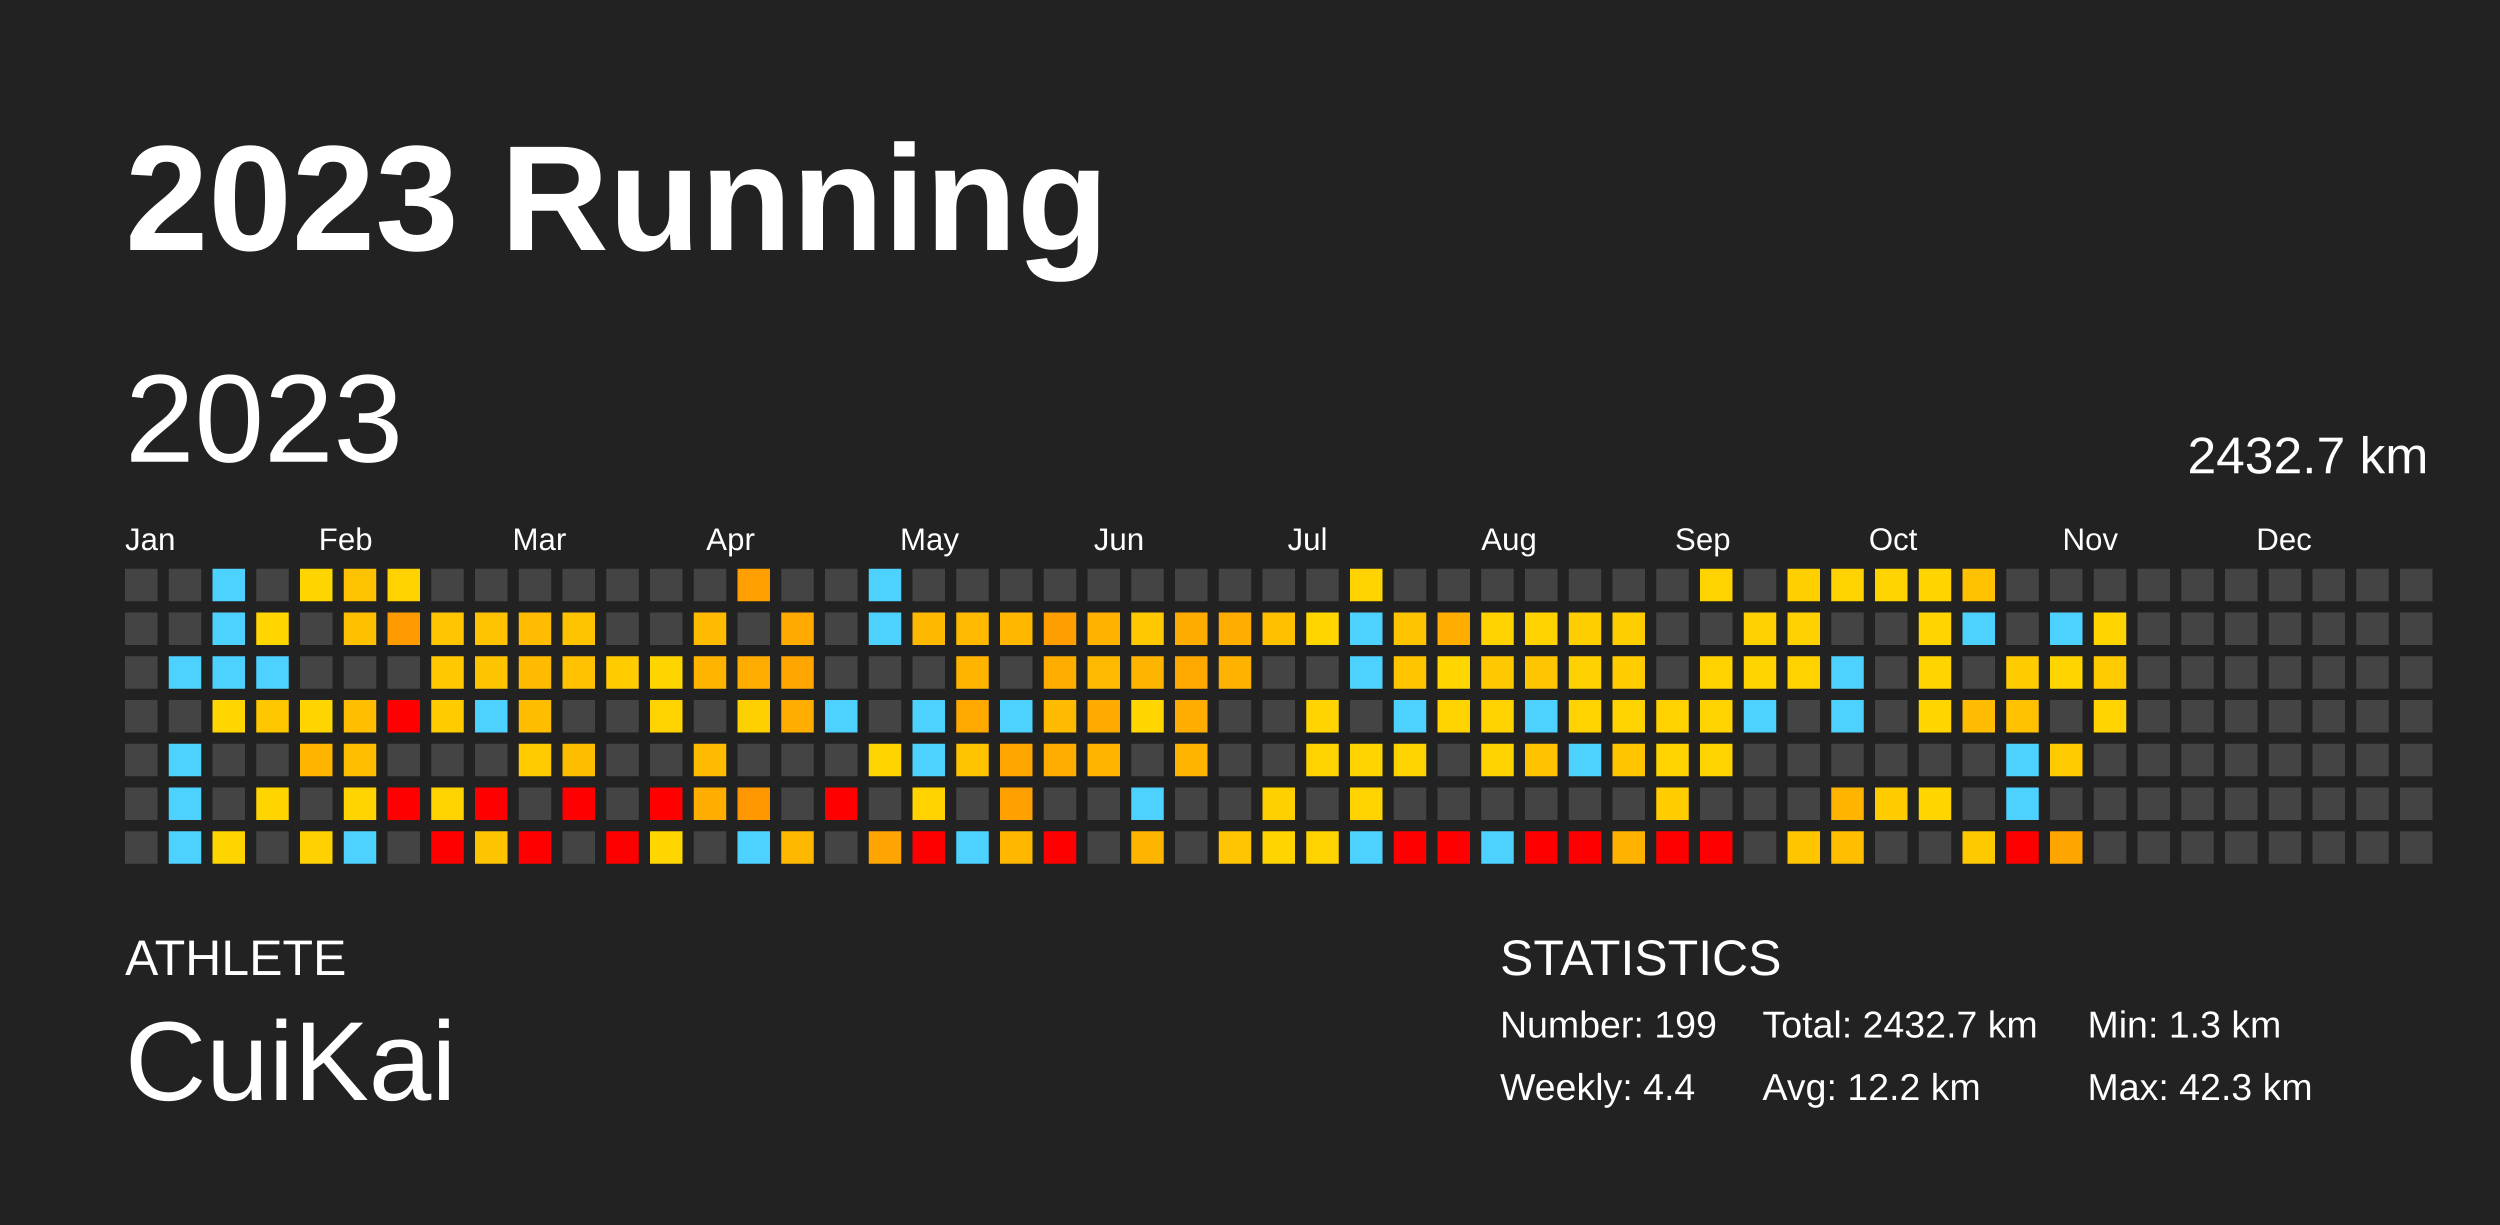
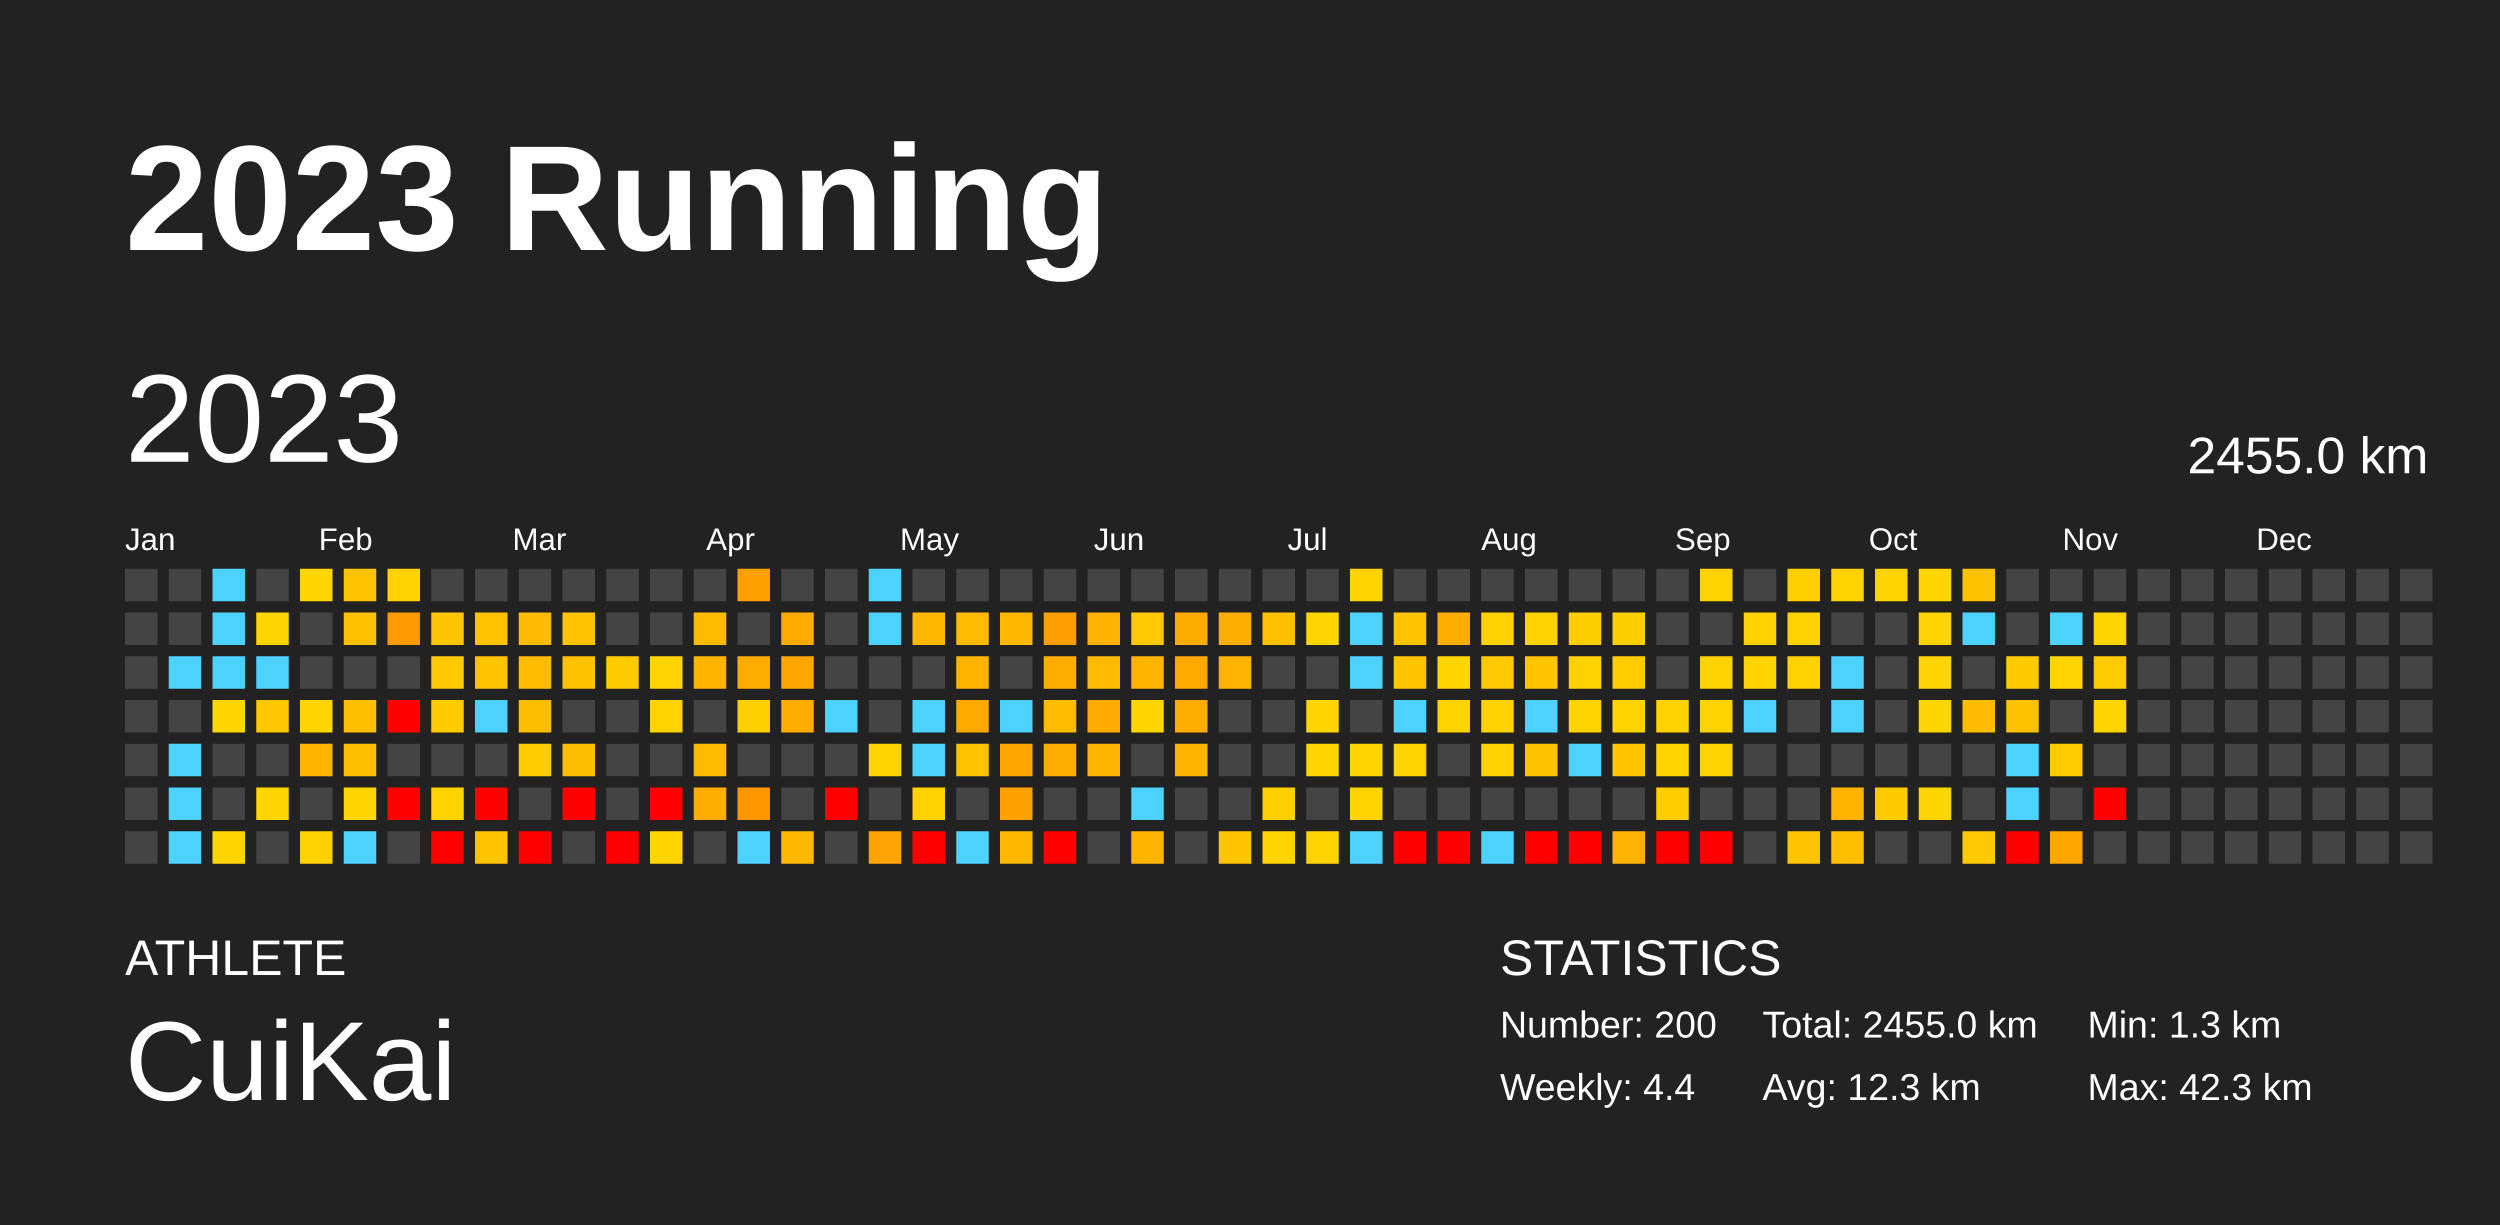
<svg xmlns="http://www.w3.org/2000/svg" baseProfile="full" height="98mm" version="1.1" viewBox="0,0,200,98" width="200mm">
  <defs />
  <rect fill="#222222" height="98" width="200" x="0" y="0" />
  <text fill="#FFFFFF" style="font-size:12px; font-family:Arial; font-weight:bold;" x="10" y="20">2023 Running</text>
  <text fill="#FFFFFF" style="font-size:4px; font-family:Arial" x="10" y="78">ATHLETE</text>
  <text fill="#FFFFFF" style="font-size:9px; font-family:Arial" x="10" y="88">CuiKai</text>
  <text fill="#FFFFFF" style="font-size:4px; font-family:Arial" x="120" y="78">STATISTICS</text>
-   <text fill="#FFFFFF" style="font-size:3px; font-family:Arial" x="120" y="83">Number: 199</text>
+   <text fill="#FFFFFF" style="font-size:3px; font-family:Arial" x="120" y="83">Number: 200</text>
  <text fill="#FFFFFF" style="font-size:3px; font-family:Arial" x="120" y="88">Weekly: 4.4</text>
-   <text fill="#FFFFFF" style="font-size:3px; font-family:Arial" x="141" y="83">Total: 2432.7 km</text>
-   <text fill="#FFFFFF" style="font-size:3px; font-family:Arial" x="141" y="88">Avg: 12.2 km</text>
+   <text fill="#FFFFFF" style="font-size:3px; font-family:Arial" x="141" y="83">Total: 2455.0 km</text>
+   <text fill="#FFFFFF" style="font-size:3px; font-family:Arial" x="141" y="88">Avg: 12.3 km</text>
  <text fill="#FFFFFF" style="font-size:3px; font-family:Arial" x="167" y="83">Min: 1.3 km</text>
  <text fill="#FFFFFF" style="font-size:3px; font-family:Arial" x="167" y="88">Max: 42.3 km</text>
  <text dominant-baseline="hanging" fill="#FFFFFF" style="font-size:10.0px; font-family:Arial;" x="10" y="30">2023</text>
-   <text dominant-baseline="hanging" fill="#FFFFFF" style="font-size:4.125px; font-family:Arial;" x="175" y="35">2432.7 km</text>
+   <text dominant-baseline="hanging" fill="#FFFFFF" style="font-size:4.125px; font-family:Arial;" x="175" y="35">2455.0 km</text>
  <text fill="#FFFFFF" style="font-size:2.5px; font-family:Arial" x="10.0" y="44">Jan</text>
  <text fill="#FFFFFF" style="font-size:2.5px; font-family:Arial" x="25.5" y="44">Feb</text>
  <text fill="#FFFFFF" style="font-size:2.5px; font-family:Arial" x="41.0" y="44">Mar</text>
  <text fill="#FFFFFF" style="font-size:2.5px; font-family:Arial" x="56.5" y="44">Apr</text>
  <text fill="#FFFFFF" style="font-size:2.5px; font-family:Arial" x="72.0" y="44">May</text>
  <text fill="#FFFFFF" style="font-size:2.5px; font-family:Arial" x="87.5" y="44">Jun</text>
  <text fill="#FFFFFF" style="font-size:2.5px; font-family:Arial" x="103.0" y="44">Jul</text>
  <text fill="#FFFFFF" style="font-size:2.5px; font-family:Arial" x="118.5" y="44">Aug</text>
  <text fill="#FFFFFF" style="font-size:2.5px; font-family:Arial" x="134.0" y="44">Sep</text>
  <text fill="#FFFFFF" style="font-size:2.5px; font-family:Arial" x="149.5" y="44">Oct</text>
  <text fill="#FFFFFF" style="font-size:2.5px; font-family:Arial" x="165.0" y="44">Nov</text>
  <text fill="#FFFFFF" style="font-size:2.5px; font-family:Arial" x="180.5" y="44">Dec</text>
  <rect fill="#444444" height="2.6" width="2.6" x="10.0" y="45.5" />
  <rect fill="#444444" height="2.6" width="2.6" x="10.0" y="49.0" />
  <rect fill="#444444" height="2.6" width="2.6" x="10.0" y="52.5" />
  <rect fill="#444444" height="2.6" width="2.6" x="10.0" y="56.0" />
  <rect fill="#444444" height="2.6" width="2.6" x="10.0" y="59.5" />
  <rect fill="#444444" height="2.6" width="2.6" x="10.0" y="63.0" />
  <rect fill="#444444" height="2.6" width="2.6" x="10.0" y="66.5" />
  <rect fill="#444444" height="2.6" width="2.6" x="13.5" y="45.5" />
  <rect fill="#444444" height="2.6" width="2.6" x="13.5" y="49.0" />
  <rect fill="#4dd2ff" height="2.6" width="2.6" x="13.5" y="52.5" />
  <rect fill="#444444" height="2.6" width="2.6" x="13.5" y="56.0" />
  <rect fill="#4dd2ff" height="2.6" width="2.6" x="13.5" y="59.5" />
  <rect fill="#4dd2ff" height="2.6" width="2.6" x="13.5" y="63.0" />
  <rect fill="#4dd2ff" height="2.6" width="2.6" x="13.5" y="66.5" />
  <rect fill="#4dd2ff" height="2.6" width="2.6" x="17.0" y="45.5" />
  <rect fill="#4dd2ff" height="2.6" width="2.6" x="17.0" y="49.0" />
  <rect fill="#4dd2ff" height="2.6" width="2.6" x="17.0" y="52.5" />
  <rect fill="#ffd600" height="2.6" width="2.6" x="17.0" y="56.0" />
  <rect fill="#444444" height="2.6" width="2.6" x="17.0" y="59.5" />
  <rect fill="#444444" height="2.6" width="2.6" x="17.0" y="63.0" />
  <rect fill="#ffd500" height="2.6" width="2.6" x="17.0" y="66.5" />
  <rect fill="#444444" height="2.6" width="2.6" x="20.5" y="45.5" />
  <rect fill="#ffd600" height="2.6" width="2.6" x="20.5" y="49.0" />
  <rect fill="#4dd2ff" height="2.6" width="2.6" x="20.5" y="52.5" />
  <rect fill="#ffc700" height="2.6" width="2.6" x="20.5" y="56.0" />
  <rect fill="#444444" height="2.6" width="2.6" x="20.5" y="59.5" />
  <rect fill="#ffd500" height="2.6" width="2.6" x="20.5" y="63.0" />
  <rect fill="#444444" height="2.6" width="2.6" x="20.5" y="66.5" />
  <rect fill="#ffd500" height="2.6" width="2.6" x="24.0" y="45.5" />
  <rect fill="#444444" height="2.6" width="2.6" x="24.0" y="49.0" />
  <rect fill="#444444" height="2.6" width="2.6" x="24.0" y="52.5" />
  <rect fill="#ffd500" height="2.6" width="2.6" x="24.0" y="56.0" />
  <rect fill="#ffb500" height="2.6" width="2.6" x="24.0" y="59.5" />
  <rect fill="#444444" height="2.6" width="2.6" x="24.0" y="63.0" />
  <rect fill="#ffd100" height="2.6" width="2.6" x="24.0" y="66.5" />
  <rect fill="#ffc200" height="2.6" width="2.6" x="27.5" y="45.5" />
  <rect fill="#ffc000" height="2.6" width="2.6" x="27.5" y="49.0" />
  <rect fill="#444444" height="2.6" width="2.6" x="27.5" y="52.5" />
  <rect fill="#ffbf00" height="2.6" width="2.6" x="27.5" y="56.0" />
  <rect fill="#ffbf00" height="2.6" width="2.6" x="27.5" y="59.5" />
  <rect fill="#ffd400" height="2.6" width="2.6" x="27.5" y="63.0" />
  <rect fill="#4dd2ff" height="2.6" width="2.6" x="27.5" y="66.5" />
  <rect fill="#ffd200" height="2.6" width="2.6" x="31.0" y="45.5" />
  <rect fill="#ff9a00" height="2.6" width="2.6" x="31.0" y="49.0" />
  <rect fill="#444444" height="2.6" width="2.6" x="31.0" y="52.5" />
  <rect fill="red" height="2.6" width="2.6" x="31.0" y="56.0" />
  <rect fill="#444444" height="2.6" width="2.6" x="31.0" y="59.5" />
  <rect fill="red" height="2.6" width="2.6" x="31.0" y="63.0" />
  <rect fill="#444444" height="2.6" width="2.6" x="31.0" y="66.5" />
  <rect fill="#444444" height="2.6" width="2.6" x="34.5" y="45.5" />
  <rect fill="#ffc500" height="2.6" width="2.6" x="34.5" y="49.0" />
  <rect fill="#ffc800" height="2.6" width="2.6" x="34.5" y="52.5" />
  <rect fill="#ffcc00" height="2.6" width="2.6" x="34.5" y="56.0" />
  <rect fill="#444444" height="2.6" width="2.6" x="34.5" y="59.5" />
  <rect fill="#ffd300" height="2.6" width="2.6" x="34.5" y="63.0" />
  <rect fill="red" height="2.6" width="2.6" x="34.5" y="66.5" />
  <rect fill="#444444" height="2.6" width="2.6" x="38.0" y="45.5" />
  <rect fill="#ffc200" height="2.6" width="2.6" x="38.0" y="49.0" />
  <rect fill="#ffc400" height="2.6" width="2.6" x="38.0" y="52.5" />
  <rect fill="#4dd2ff" height="2.6" width="2.6" x="38.0" y="56.0" />
  <rect fill="#444444" height="2.6" width="2.6" x="38.0" y="59.5" />
  <rect fill="red" height="2.6" width="2.6" x="38.0" y="63.0" />
  <rect fill="#ffc400" height="2.6" width="2.6" x="38.0" y="66.5" />
  <rect fill="#444444" height="2.6" width="2.6" x="41.5" y="45.5" />
  <rect fill="#ffbc00" height="2.6" width="2.6" x="41.5" y="49.0" />
  <rect fill="#ffbb00" height="2.6" width="2.6" x="41.5" y="52.5" />
  <rect fill="#ffbd00" height="2.6" width="2.6" x="41.5" y="56.0" />
  <rect fill="#ffca00" height="2.6" width="2.6" x="41.5" y="59.5" />
  <rect fill="#444444" height="2.6" width="2.6" x="41.5" y="63.0" />
  <rect fill="red" height="2.6" width="2.6" x="41.5" y="66.5" />
  <rect fill="#444444" height="2.6" width="2.6" x="45.0" y="45.5" />
  <rect fill="#ffc300" height="2.6" width="2.6" x="45.0" y="49.0" />
  <rect fill="#ffc100" height="2.6" width="2.6" x="45.0" y="52.5" />
  <rect fill="#444444" height="2.6" width="2.6" x="45.0" y="56.0" />
  <rect fill="#ffbd00" height="2.6" width="2.6" x="45.0" y="59.5" />
  <rect fill="red" height="2.6" width="2.6" x="45.0" y="63.0" />
  <rect fill="#444444" height="2.6" width="2.6" x="45.0" y="66.5" />
  <rect fill="#444444" height="2.6" width="2.6" x="48.5" y="45.5" />
  <rect fill="#444444" height="2.6" width="2.6" x="48.5" y="49.0" />
  <rect fill="#ffcc00" height="2.6" width="2.6" x="48.5" y="52.5" />
  <rect fill="#444444" height="2.6" width="2.6" x="48.5" y="56.0" />
  <rect fill="#444444" height="2.6" width="2.6" x="48.5" y="59.5" />
  <rect fill="#444444" height="2.6" width="2.6" x="48.5" y="63.0" />
  <rect fill="red" height="2.6" width="2.6" x="48.5" y="66.5" />
  <rect fill="#444444" height="2.6" width="2.6" x="52.0" y="45.5" />
  <rect fill="#444444" height="2.6" width="2.6" x="52.0" y="49.0" />
  <rect fill="#ffd500" height="2.6" width="2.6" x="52.0" y="52.5" />
  <rect fill="#ffd300" height="2.6" width="2.6" x="52.0" y="56.0" />
  <rect fill="#444444" height="2.6" width="2.6" x="52.0" y="59.5" />
  <rect fill="red" height="2.6" width="2.6" x="52.0" y="63.0" />
  <rect fill="#ffd600" height="2.6" width="2.6" x="52.0" y="66.5" />
  <rect fill="#444444" height="2.6" width="2.6" x="55.5" y="45.5" />
  <rect fill="#ffbb00" height="2.6" width="2.6" x="55.5" y="49.0" />
  <rect fill="#ffb500" height="2.6" width="2.6" x="55.5" y="52.5" />
  <rect fill="#444444" height="2.6" width="2.6" x="55.5" y="56.0" />
  <rect fill="#ffbb00" height="2.6" width="2.6" x="55.5" y="59.5" />
  <rect fill="#ffad00" height="2.6" width="2.6" x="55.5" y="63.0" />
  <rect fill="#444444" height="2.6" width="2.6" x="55.5" y="66.5" />
  <rect fill="#ffa000" height="2.6" width="2.6" x="59.0" y="45.5" />
  <rect fill="#444444" height="2.6" width="2.6" x="59.0" y="49.0" />
  <rect fill="#ffad00" height="2.6" width="2.6" x="59.0" y="52.5" />
  <rect fill="#ffd000" height="2.6" width="2.6" x="59.0" y="56.0" />
  <rect fill="#444444" height="2.6" width="2.6" x="59.0" y="59.5" />
  <rect fill="#ff9800" height="2.6" width="2.6" x="59.0" y="63.0" />
  <rect fill="#4dd2ff" height="2.6" width="2.6" x="59.0" y="66.5" />
  <rect fill="#444444" height="2.6" width="2.6" x="62.5" y="45.5" />
  <rect fill="#ffaa00" height="2.6" width="2.6" x="62.5" y="49.0" />
  <rect fill="#ffa700" height="2.6" width="2.6" x="62.5" y="52.5" />
  <rect fill="#ffad00" height="2.6" width="2.6" x="62.5" y="56.0" />
  <rect fill="#444444" height="2.6" width="2.6" x="62.5" y="59.5" />
  <rect fill="#444444" height="2.6" width="2.6" x="62.5" y="63.0" />
  <rect fill="#ffb800" height="2.6" width="2.6" x="62.5" y="66.5" />
  <rect fill="#444444" height="2.6" width="2.6" x="66.0" y="45.5" />
  <rect fill="#444444" height="2.6" width="2.6" x="66.0" y="49.0" />
  <rect fill="#444444" height="2.6" width="2.6" x="66.0" y="52.5" />
  <rect fill="#4dd2ff" height="2.6" width="2.6" x="66.0" y="56.0" />
  <rect fill="#444444" height="2.6" width="2.6" x="66.0" y="59.5" />
  <rect fill="red" height="2.6" width="2.6" x="66.0" y="63.0" />
  <rect fill="#444444" height="2.6" width="2.6" x="66.0" y="66.5" />
  <rect fill="#4dd2ff" height="2.6" width="2.6" x="69.5" y="45.5" />
  <rect fill="#4dd2ff" height="2.6" width="2.6" x="69.5" y="49.0" />
  <rect fill="#444444" height="2.6" width="2.6" x="69.5" y="52.5" />
  <rect fill="#444444" height="2.6" width="2.6" x="69.5" y="56.0" />
  <rect fill="#ffd500" height="2.6" width="2.6" x="69.5" y="59.5" />
  <rect fill="#444444" height="2.6" width="2.6" x="69.5" y="63.0" />
  <rect fill="#ffa400" height="2.6" width="2.6" x="69.5" y="66.5" />
  <rect fill="#444444" height="2.6" width="2.6" x="73.0" y="45.5" />
  <rect fill="#ffb800" height="2.6" width="2.6" x="73.0" y="49.0" />
  <rect fill="#444444" height="2.6" width="2.6" x="73.0" y="52.5" />
  <rect fill="#4dd2ff" height="2.6" width="2.6" x="73.0" y="56.0" />
  <rect fill="#4dd2ff" height="2.6" width="2.6" x="73.0" y="59.5" />
  <rect fill="#ffd200" height="2.6" width="2.6" x="73.0" y="63.0" />
  <rect fill="red" height="2.6" width="2.6" x="73.0" y="66.5" />
  <rect fill="#444444" height="2.6" width="2.6" x="76.5" y="45.5" />
  <rect fill="#ffba00" height="2.6" width="2.6" x="76.5" y="49.0" />
  <rect fill="#ffb500" height="2.6" width="2.6" x="76.5" y="52.5" />
  <rect fill="#ffa900" height="2.6" width="2.6" x="76.5" y="56.0" />
  <rect fill="#ffc200" height="2.6" width="2.6" x="76.5" y="59.5" />
  <rect fill="#444444" height="2.6" width="2.6" x="76.5" y="63.0" />
  <rect fill="#4dd2ff" height="2.6" width="2.6" x="76.5" y="66.5" />
  <rect fill="#444444" height="2.6" width="2.6" x="80.0" y="45.5" />
  <rect fill="#ffb700" height="2.6" width="2.6" x="80.0" y="49.0" />
  <rect fill="#444444" height="2.6" width="2.6" x="80.0" y="52.5" />
  <rect fill="#4dd2ff" height="2.6" width="2.6" x="80.0" y="56.0" />
  <rect fill="#ffa700" height="2.6" width="2.6" x="80.0" y="59.5" />
  <rect fill="#ffa100" height="2.6" width="2.6" x="80.0" y="63.0" />
  <rect fill="#ffb700" height="2.6" width="2.6" x="80.0" y="66.5" />
  <rect fill="#444444" height="2.6" width="2.6" x="83.5" y="45.5" />
  <rect fill="#ff9e00" height="2.6" width="2.6" x="83.5" y="49.0" />
  <rect fill="#ffae00" height="2.6" width="2.6" x="83.5" y="52.5" />
  <rect fill="#ffbb00" height="2.6" width="2.6" x="83.5" y="56.0" />
  <rect fill="#ffad00" height="2.6" width="2.6" x="83.5" y="59.5" />
  <rect fill="#444444" height="2.6" width="2.6" x="83.5" y="63.0" />
  <rect fill="red" height="2.6" width="2.6" x="83.5" y="66.5" />
  <rect fill="#444444" height="2.6" width="2.6" x="87.0" y="45.5" />
  <rect fill="#ffb200" height="2.6" width="2.6" x="87.0" y="49.0" />
  <rect fill="#ffba00" height="2.6" width="2.6" x="87.0" y="52.5" />
  <rect fill="#ffaa00" height="2.6" width="2.6" x="87.0" y="56.0" />
  <rect fill="#ffb500" height="2.6" width="2.6" x="87.0" y="59.5" />
  <rect fill="#444444" height="2.6" width="2.6" x="87.0" y="63.0" />
  <rect fill="#444444" height="2.6" width="2.6" x="87.0" y="66.5" />
  <rect fill="#444444" height="2.6" width="2.6" x="90.5" y="45.5" />
  <rect fill="#ffc800" height="2.6" width="2.6" x="90.5" y="49.0" />
  <rect fill="#ffb400" height="2.6" width="2.6" x="90.5" y="52.5" />
  <rect fill="#ffd600" height="2.6" width="2.6" x="90.5" y="56.0" />
  <rect fill="#444444" height="2.6" width="2.6" x="90.5" y="59.5" />
  <rect fill="#4dd2ff" height="2.6" width="2.6" x="90.5" y="63.0" />
  <rect fill="#ffb400" height="2.6" width="2.6" x="90.5" y="66.5" />
  <rect fill="#444444" height="2.6" width="2.6" x="94.0" y="45.5" />
  <rect fill="#ffac00" height="2.6" width="2.6" x="94.0" y="49.0" />
  <rect fill="#ffa900" height="2.6" width="2.6" x="94.0" y="52.5" />
  <rect fill="#ffad00" height="2.6" width="2.6" x="94.0" y="56.0" />
  <rect fill="#ffb500" height="2.6" width="2.6" x="94.0" y="59.5" />
  <rect fill="#444444" height="2.6" width="2.6" x="94.0" y="63.0" />
  <rect fill="#444444" height="2.6" width="2.6" x="94.0" y="66.5" />
  <rect fill="#444444" height="2.6" width="2.6" x="97.5" y="45.5" />
  <rect fill="#ffae00" height="2.6" width="2.6" x="97.5" y="49.0" />
  <rect fill="#ffb300" height="2.6" width="2.6" x="97.5" y="52.5" />
  <rect fill="#444444" height="2.6" width="2.6" x="97.5" y="56.0" />
  <rect fill="#444444" height="2.6" width="2.6" x="97.5" y="59.5" />
  <rect fill="#444444" height="2.6" width="2.6" x="97.5" y="63.0" />
  <rect fill="#ffc500" height="2.6" width="2.6" x="97.5" y="66.5" />
  <rect fill="#444444" height="2.6" width="2.6" x="101.0" y="45.5" />
  <rect fill="#ffc000" height="2.6" width="2.6" x="101.0" y="49.0" />
  <rect fill="#444444" height="2.6" width="2.6" x="101.0" y="52.5" />
  <rect fill="#444444" height="2.6" width="2.6" x="101.0" y="56.0" />
  <rect fill="#444444" height="2.6" width="2.6" x="101.0" y="59.5" />
  <rect fill="#ffd000" height="2.6" width="2.6" x="101.0" y="63.0" />
  <rect fill="#ffd400" height="2.6" width="2.6" x="101.0" y="66.5" />
  <rect fill="#444444" height="2.6" width="2.6" x="104.5" y="45.5" />
  <rect fill="#ffd600" height="2.6" width="2.6" x="104.5" y="49.0" />
  <rect fill="#444444" height="2.6" width="2.6" x="104.5" y="52.5" />
  <rect fill="#ffd400" height="2.6" width="2.6" x="104.5" y="56.0" />
  <rect fill="#ffd300" height="2.6" width="2.6" x="104.5" y="59.5" />
  <rect fill="#444444" height="2.6" width="2.6" x="104.5" y="63.0" />
  <rect fill="#ffd300" height="2.6" width="2.6" x="104.5" y="66.5" />
  <rect fill="#ffd300" height="2.6" width="2.6" x="108.0" y="45.5" />
  <rect fill="#4dd2ff" height="2.6" width="2.6" x="108.0" y="49.0" />
  <rect fill="#4dd2ff" height="2.6" width="2.6" x="108.0" y="52.5" />
  <rect fill="#444444" height="2.6" width="2.6" x="108.0" y="56.0" />
  <rect fill="#ffd300" height="2.6" width="2.6" x="108.0" y="59.5" />
  <rect fill="#ffd300" height="2.6" width="2.6" x="108.0" y="63.0" />
  <rect fill="#4dd2ff" height="2.6" width="2.6" x="108.0" y="66.5" />
  <rect fill="#444444" height="2.6" width="2.6" x="111.5" y="45.5" />
  <rect fill="#ffc400" height="2.6" width="2.6" x="111.5" y="49.0" />
  <rect fill="#ffc600" height="2.6" width="2.6" x="111.5" y="52.5" />
  <rect fill="#4dd2ff" height="2.6" width="2.6" x="111.5" y="56.0" />
  <rect fill="#ffd300" height="2.6" width="2.6" x="111.5" y="59.5" />
  <rect fill="#444444" height="2.6" width="2.6" x="111.5" y="63.0" />
  <rect fill="red" height="2.6" width="2.6" x="111.5" y="66.5" />
  <rect fill="#444444" height="2.6" width="2.6" x="115.0" y="45.5" />
  <rect fill="#ffae00" height="2.6" width="2.6" x="115.0" y="49.0" />
  <rect fill="#ffd600" height="2.6" width="2.6" x="115.0" y="52.5" />
  <rect fill="#ffd300" height="2.6" width="2.6" x="115.0" y="56.0" />
  <rect fill="#444444" height="2.6" width="2.6" x="115.0" y="59.5" />
  <rect fill="#444444" height="2.6" width="2.6" x="115.0" y="63.0" />
  <rect fill="red" height="2.6" width="2.6" x="115.0" y="66.5" />
  <rect fill="#444444" height="2.6" width="2.6" x="118.5" y="45.5" />
  <rect fill="#ffd200" height="2.6" width="2.6" x="118.5" y="49.0" />
  <rect fill="#ffc800" height="2.6" width="2.6" x="118.5" y="52.5" />
  <rect fill="#ffd200" height="2.6" width="2.6" x="118.5" y="56.0" />
  <rect fill="#ffd200" height="2.6" width="2.6" x="118.5" y="59.5" />
  <rect fill="#444444" height="2.6" width="2.6" x="118.5" y="63.0" />
  <rect fill="#4dd2ff" height="2.6" width="2.6" x="118.5" y="66.5" />
  <rect fill="#444444" height="2.6" width="2.6" x="122.0" y="45.5" />
  <rect fill="#ffd200" height="2.6" width="2.6" x="122.0" y="49.0" />
  <rect fill="#ffc500" height="2.6" width="2.6" x="122.0" y="52.5" />
  <rect fill="#4dd2ff" height="2.6" width="2.6" x="122.0" y="56.0" />
  <rect fill="#ffc100" height="2.6" width="2.6" x="122.0" y="59.5" />
  <rect fill="#444444" height="2.6" width="2.6" x="122.0" y="63.0" />
  <rect fill="red" height="2.6" width="2.6" x="122.0" y="66.5" />
  <rect fill="#444444" height="2.6" width="2.6" x="125.5" y="45.5" />
  <rect fill="#ffce00" height="2.6" width="2.6" x="125.5" y="49.0" />
  <rect fill="#ffd100" height="2.6" width="2.6" x="125.5" y="52.5" />
  <rect fill="#ffd300" height="2.6" width="2.6" x="125.5" y="56.0" />
  <rect fill="#4dd2ff" height="2.6" width="2.6" x="125.5" y="59.5" />
  <rect fill="#444444" height="2.6" width="2.6" x="125.5" y="63.0" />
  <rect fill="red" height="2.6" width="2.6" x="125.5" y="66.5" />
  <rect fill="#444444" height="2.6" width="2.6" x="129.0" y="45.5" />
  <rect fill="#ffce00" height="2.6" width="2.6" x="129.0" y="49.0" />
  <rect fill="#ffcd00" height="2.6" width="2.6" x="129.0" y="52.5" />
  <rect fill="#ffd300" height="2.6" width="2.6" x="129.0" y="56.0" />
  <rect fill="#ffc600" height="2.6" width="2.6" x="129.0" y="59.5" />
  <rect fill="#444444" height="2.6" width="2.6" x="129.0" y="63.0" />
  <rect fill="#ffb200" height="2.6" width="2.6" x="129.0" y="66.5" />
  <rect fill="#444444" height="2.6" width="2.6" x="132.5" y="45.5" />
  <rect fill="#444444" height="2.6" width="2.6" x="132.5" y="49.0" />
  <rect fill="#444444" height="2.6" width="2.6" x="132.5" y="52.5" />
  <rect fill="#ffd200" height="2.6" width="2.6" x="132.5" y="56.0" />
  <rect fill="#ffd300" height="2.6" width="2.6" x="132.5" y="59.5" />
  <rect fill="#ffcd00" height="2.6" width="2.6" x="132.5" y="63.0" />
  <rect fill="red" height="2.6" width="2.6" x="132.5" y="66.5" />
  <rect fill="#ffd300" height="2.6" width="2.6" x="136.0" y="45.5" />
  <rect fill="#444444" height="2.6" width="2.6" x="136.0" y="49.0" />
  <rect fill="#ffd200" height="2.6" width="2.6" x="136.0" y="52.5" />
  <rect fill="#ffd300" height="2.6" width="2.6" x="136.0" y="56.0" />
  <rect fill="#ffd300" height="2.6" width="2.6" x="136.0" y="59.5" />
  <rect fill="#444444" height="2.6" width="2.6" x="136.0" y="63.0" />
  <rect fill="red" height="2.6" width="2.6" x="136.0" y="66.5" />
  <rect fill="#444444" height="2.6" width="2.6" x="139.5" y="45.5" />
  <rect fill="#ffd100" height="2.6" width="2.6" x="139.5" y="49.0" />
  <rect fill="#ffd400" height="2.6" width="2.6" x="139.5" y="52.5" />
  <rect fill="#4dd2ff" height="2.6" width="2.6" x="139.5" y="56.0" />
  <rect fill="#444444" height="2.6" width="2.6" x="139.5" y="59.5" />
  <rect fill="#444444" height="2.6" width="2.6" x="139.5" y="63.0" />
  <rect fill="#444444" height="2.6" width="2.6" x="139.5" y="66.5" />
  <rect fill="#ffcf00" height="2.6" width="2.6" x="143.0" y="45.5" />
  <rect fill="#ffd100" height="2.6" width="2.6" x="143.0" y="49.0" />
  <rect fill="#ffd200" height="2.6" width="2.6" x="143.0" y="52.5" />
  <rect fill="#444444" height="2.6" width="2.6" x="143.0" y="56.0" />
  <rect fill="#444444" height="2.6" width="2.6" x="143.0" y="59.5" />
  <rect fill="#444444" height="2.6" width="2.6" x="143.0" y="63.0" />
  <rect fill="#ffc600" height="2.6" width="2.6" x="143.0" y="66.5" />
  <rect fill="#ffd300" height="2.6" width="2.6" x="146.5" y="45.5" />
  <rect fill="#444444" height="2.6" width="2.6" x="146.5" y="49.0" />
  <rect fill="#4dd2ff" height="2.6" width="2.6" x="146.5" y="52.5" />
  <rect fill="#4dd2ff" height="2.6" width="2.6" x="146.5" y="56.0" />
  <rect fill="#444444" height="2.6" width="2.6" x="146.5" y="59.5" />
  <rect fill="#ffb500" height="2.6" width="2.6" x="146.5" y="63.0" />
  <rect fill="#ffbf00" height="2.6" width="2.6" x="146.5" y="66.5" />
  <rect fill="#ffd400" height="2.6" width="2.6" x="150.0" y="45.5" />
  <rect fill="#444444" height="2.6" width="2.6" x="150.0" y="49.0" />
  <rect fill="#444444" height="2.6" width="2.6" x="150.0" y="52.5" />
  <rect fill="#444444" height="2.6" width="2.6" x="150.0" y="56.0" />
  <rect fill="#444444" height="2.6" width="2.6" x="150.0" y="59.5" />
  <rect fill="#ffcc00" height="2.6" width="2.6" x="150.0" y="63.0" />
  <rect fill="#444444" height="2.6" width="2.6" x="150.0" y="66.5" />
  <rect fill="#ffd500" height="2.6" width="2.6" x="153.5" y="45.5" />
  <rect fill="#ffd400" height="2.6" width="2.6" x="153.5" y="49.0" />
  <rect fill="#ffd400" height="2.6" width="2.6" x="153.5" y="52.5" />
  <rect fill="#ffd600" height="2.6" width="2.6" x="153.5" y="56.0" />
  <rect fill="#444444" height="2.6" width="2.6" x="153.5" y="59.5" />
  <rect fill="#ffd600" height="2.6" width="2.6" x="153.5" y="63.0" />
  <rect fill="#444444" height="2.6" width="2.6" x="153.5" y="66.5" />
  <rect fill="#ffc100" height="2.6" width="2.6" x="157.0" y="45.5" />
  <rect fill="#4dd2ff" height="2.6" width="2.6" x="157.0" y="49.0" />
  <rect fill="#444444" height="2.6" width="2.6" x="157.0" y="52.5" />
  <rect fill="#ffbc00" height="2.6" width="2.6" x="157.0" y="56.0" />
  <rect fill="#444444" height="2.6" width="2.6" x="157.0" y="59.5" />
  <rect fill="#444444" height="2.6" width="2.6" x="157.0" y="63.0" />
  <rect fill="#ffc900" height="2.6" width="2.6" x="157.0" y="66.5" />
  <rect fill="#444444" height="2.6" width="2.6" x="160.5" y="45.5" />
  <rect fill="#444444" height="2.6" width="2.6" x="160.5" y="49.0" />
  <rect fill="#ffcc00" height="2.6" width="2.6" x="160.5" y="52.5" />
  <rect fill="#ffc100" height="2.6" width="2.6" x="160.5" y="56.0" />
  <rect fill="#4dd2ff" height="2.6" width="2.6" x="160.5" y="59.5" />
  <rect fill="#4dd2ff" height="2.6" width="2.6" x="160.5" y="63.0" />
  <rect fill="red" height="2.6" width="2.6" x="160.5" y="66.5" />
  <rect fill="#444444" height="2.6" width="2.6" x="164.0" y="45.5" />
  <rect fill="#4dd2ff" height="2.6" width="2.6" x="164.0" y="49.0" />
  <rect fill="#ffd500" height="2.6" width="2.6" x="164.0" y="52.5" />
  <rect fill="#444444" height="2.6" width="2.6" x="164.0" y="56.0" />
  <rect fill="#ffcb00" height="2.6" width="2.6" x="164.0" y="59.5" />
  <rect fill="#444444" height="2.6" width="2.6" x="164.0" y="63.0" />
  <rect fill="#ffa500" height="2.6" width="2.6" x="164.0" y="66.5" />
  <rect fill="#444444" height="2.6" width="2.6" x="167.5" y="45.5" />
  <rect fill="#ffd500" height="2.6" width="2.6" x="167.5" y="49.0" />
  <rect fill="#ffca00" height="2.6" width="2.6" x="167.5" y="52.5" />
  <rect fill="#ffd400" height="2.6" width="2.6" x="167.5" y="56.0" />
  <rect fill="#444444" height="2.6" width="2.6" x="167.5" y="59.5" />
-   <rect fill="#444444" height="2.6" width="2.6" x="167.5" y="63.0" />
+   <rect fill="red" height="2.6" width="2.6" x="167.5" y="63.0" />
  <rect fill="#444444" height="2.6" width="2.6" x="167.5" y="66.5" />
  <rect fill="#444444" height="2.6" width="2.6" x="171.0" y="45.5" />
  <rect fill="#444444" height="2.6" width="2.6" x="171.0" y="49.0" />
  <rect fill="#444444" height="2.6" width="2.6" x="171.0" y="52.5" />
  <rect fill="#444444" height="2.6" width="2.6" x="171.0" y="56.0" />
  <rect fill="#444444" height="2.6" width="2.6" x="171.0" y="59.5" />
  <rect fill="#444444" height="2.6" width="2.6" x="171.0" y="63.0" />
  <rect fill="#444444" height="2.6" width="2.6" x="171.0" y="66.5" />
  <rect fill="#444444" height="2.6" width="2.6" x="174.5" y="45.5" />
  <rect fill="#444444" height="2.6" width="2.6" x="174.5" y="49.0" />
  <rect fill="#444444" height="2.6" width="2.6" x="174.5" y="52.5" />
  <rect fill="#444444" height="2.6" width="2.6" x="174.5" y="56.0" />
  <rect fill="#444444" height="2.6" width="2.6" x="174.5" y="59.5" />
  <rect fill="#444444" height="2.6" width="2.6" x="174.5" y="63.0" />
  <rect fill="#444444" height="2.6" width="2.6" x="174.5" y="66.5" />
  <rect fill="#444444" height="2.6" width="2.6" x="178.0" y="45.5" />
  <rect fill="#444444" height="2.6" width="2.6" x="178.0" y="49.0" />
  <rect fill="#444444" height="2.6" width="2.6" x="178.0" y="52.5" />
  <rect fill="#444444" height="2.6" width="2.6" x="178.0" y="56.0" />
  <rect fill="#444444" height="2.6" width="2.6" x="178.0" y="59.5" />
  <rect fill="#444444" height="2.6" width="2.6" x="178.0" y="63.0" />
  <rect fill="#444444" height="2.6" width="2.6" x="178.0" y="66.5" />
  <rect fill="#444444" height="2.6" width="2.6" x="181.5" y="45.5" />
  <rect fill="#444444" height="2.6" width="2.6" x="181.5" y="49.0" />
  <rect fill="#444444" height="2.6" width="2.6" x="181.5" y="52.5" />
  <rect fill="#444444" height="2.6" width="2.6" x="181.5" y="56.0" />
  <rect fill="#444444" height="2.6" width="2.6" x="181.5" y="59.5" />
  <rect fill="#444444" height="2.6" width="2.6" x="181.5" y="63.0" />
  <rect fill="#444444" height="2.6" width="2.6" x="181.5" y="66.5" />
  <rect fill="#444444" height="2.6" width="2.6" x="185.0" y="45.5" />
  <rect fill="#444444" height="2.6" width="2.6" x="185.0" y="49.0" />
  <rect fill="#444444" height="2.6" width="2.6" x="185.0" y="52.5" />
  <rect fill="#444444" height="2.6" width="2.6" x="185.0" y="56.0" />
  <rect fill="#444444" height="2.6" width="2.6" x="185.0" y="59.5" />
  <rect fill="#444444" height="2.6" width="2.6" x="185.0" y="63.0" />
  <rect fill="#444444" height="2.6" width="2.6" x="185.0" y="66.5" />
  <rect fill="#444444" height="2.6" width="2.6" x="188.5" y="45.5" />
  <rect fill="#444444" height="2.6" width="2.6" x="188.5" y="49.0" />
  <rect fill="#444444" height="2.6" width="2.6" x="188.5" y="52.5" />
  <rect fill="#444444" height="2.6" width="2.6" x="188.5" y="56.0" />
  <rect fill="#444444" height="2.6" width="2.6" x="188.5" y="59.5" />
  <rect fill="#444444" height="2.6" width="2.6" x="188.5" y="63.0" />
  <rect fill="#444444" height="2.6" width="2.6" x="188.5" y="66.5" />
  <rect fill="#444444" height="2.6" width="2.6" x="192.0" y="45.5" />
  <rect fill="#444444" height="2.6" width="2.6" x="192.0" y="49.0" />
  <rect fill="#444444" height="2.6" width="2.6" x="192.0" y="52.5" />
  <rect fill="#444444" height="2.6" width="2.6" x="192.0" y="56.0" />
  <rect fill="#444444" height="2.6" width="2.6" x="192.0" y="59.5" />
  <rect fill="#444444" height="2.6" width="2.6" x="192.0" y="63.0" />
  <rect fill="#444444" height="2.6" width="2.6" x="192.0" y="66.5" />
</svg>
